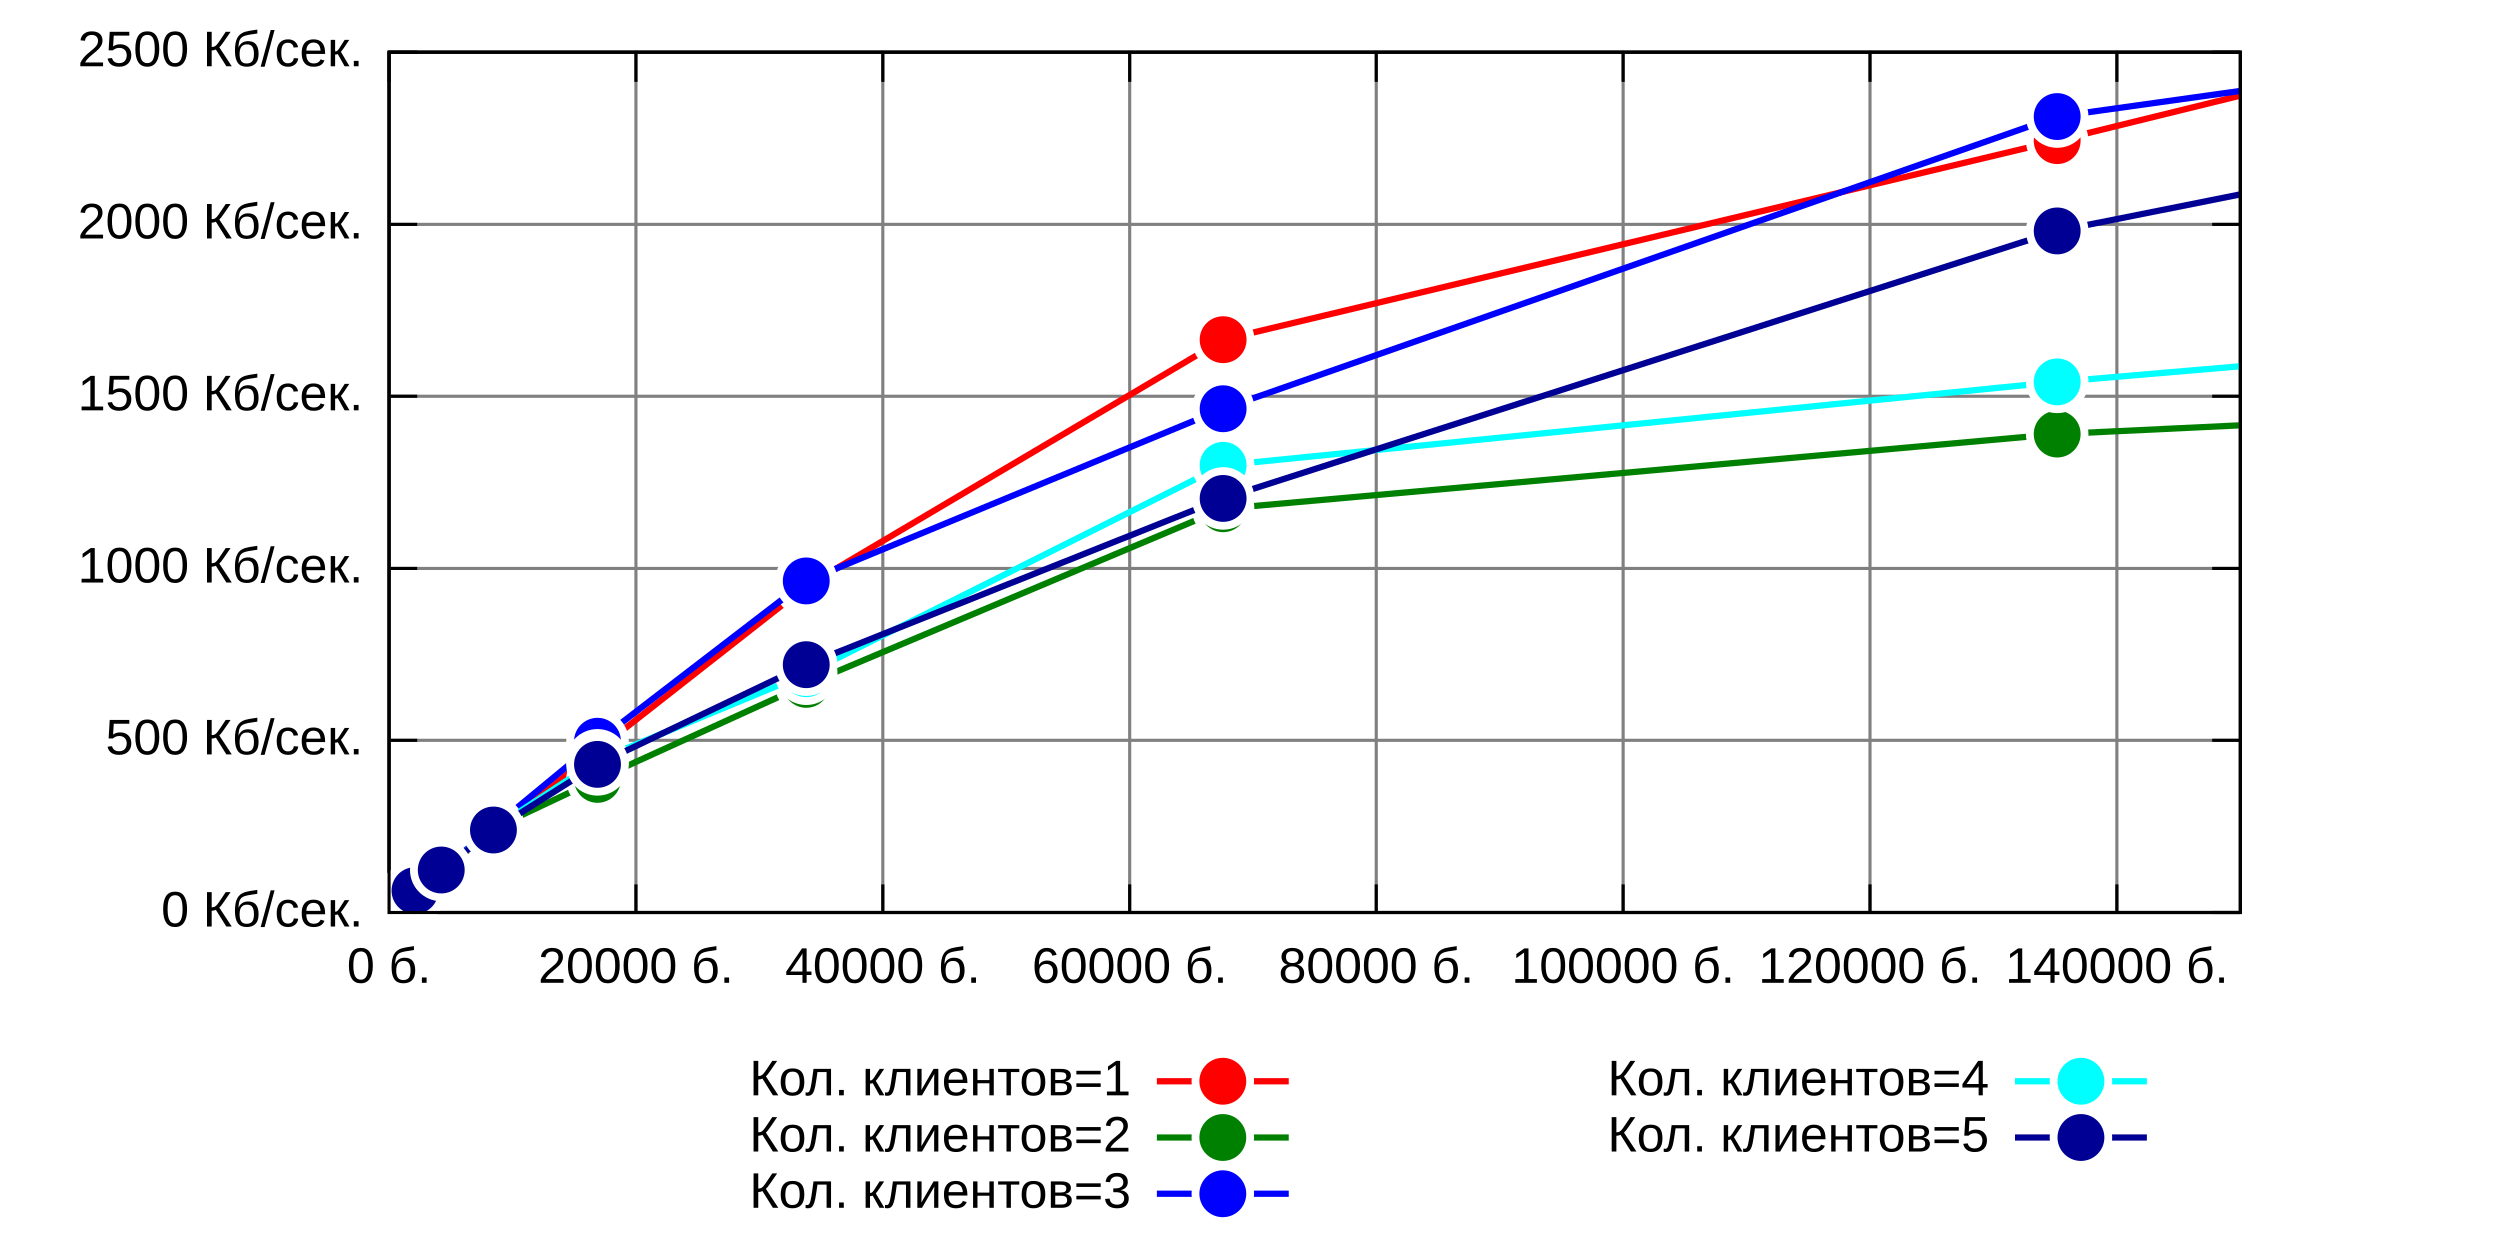
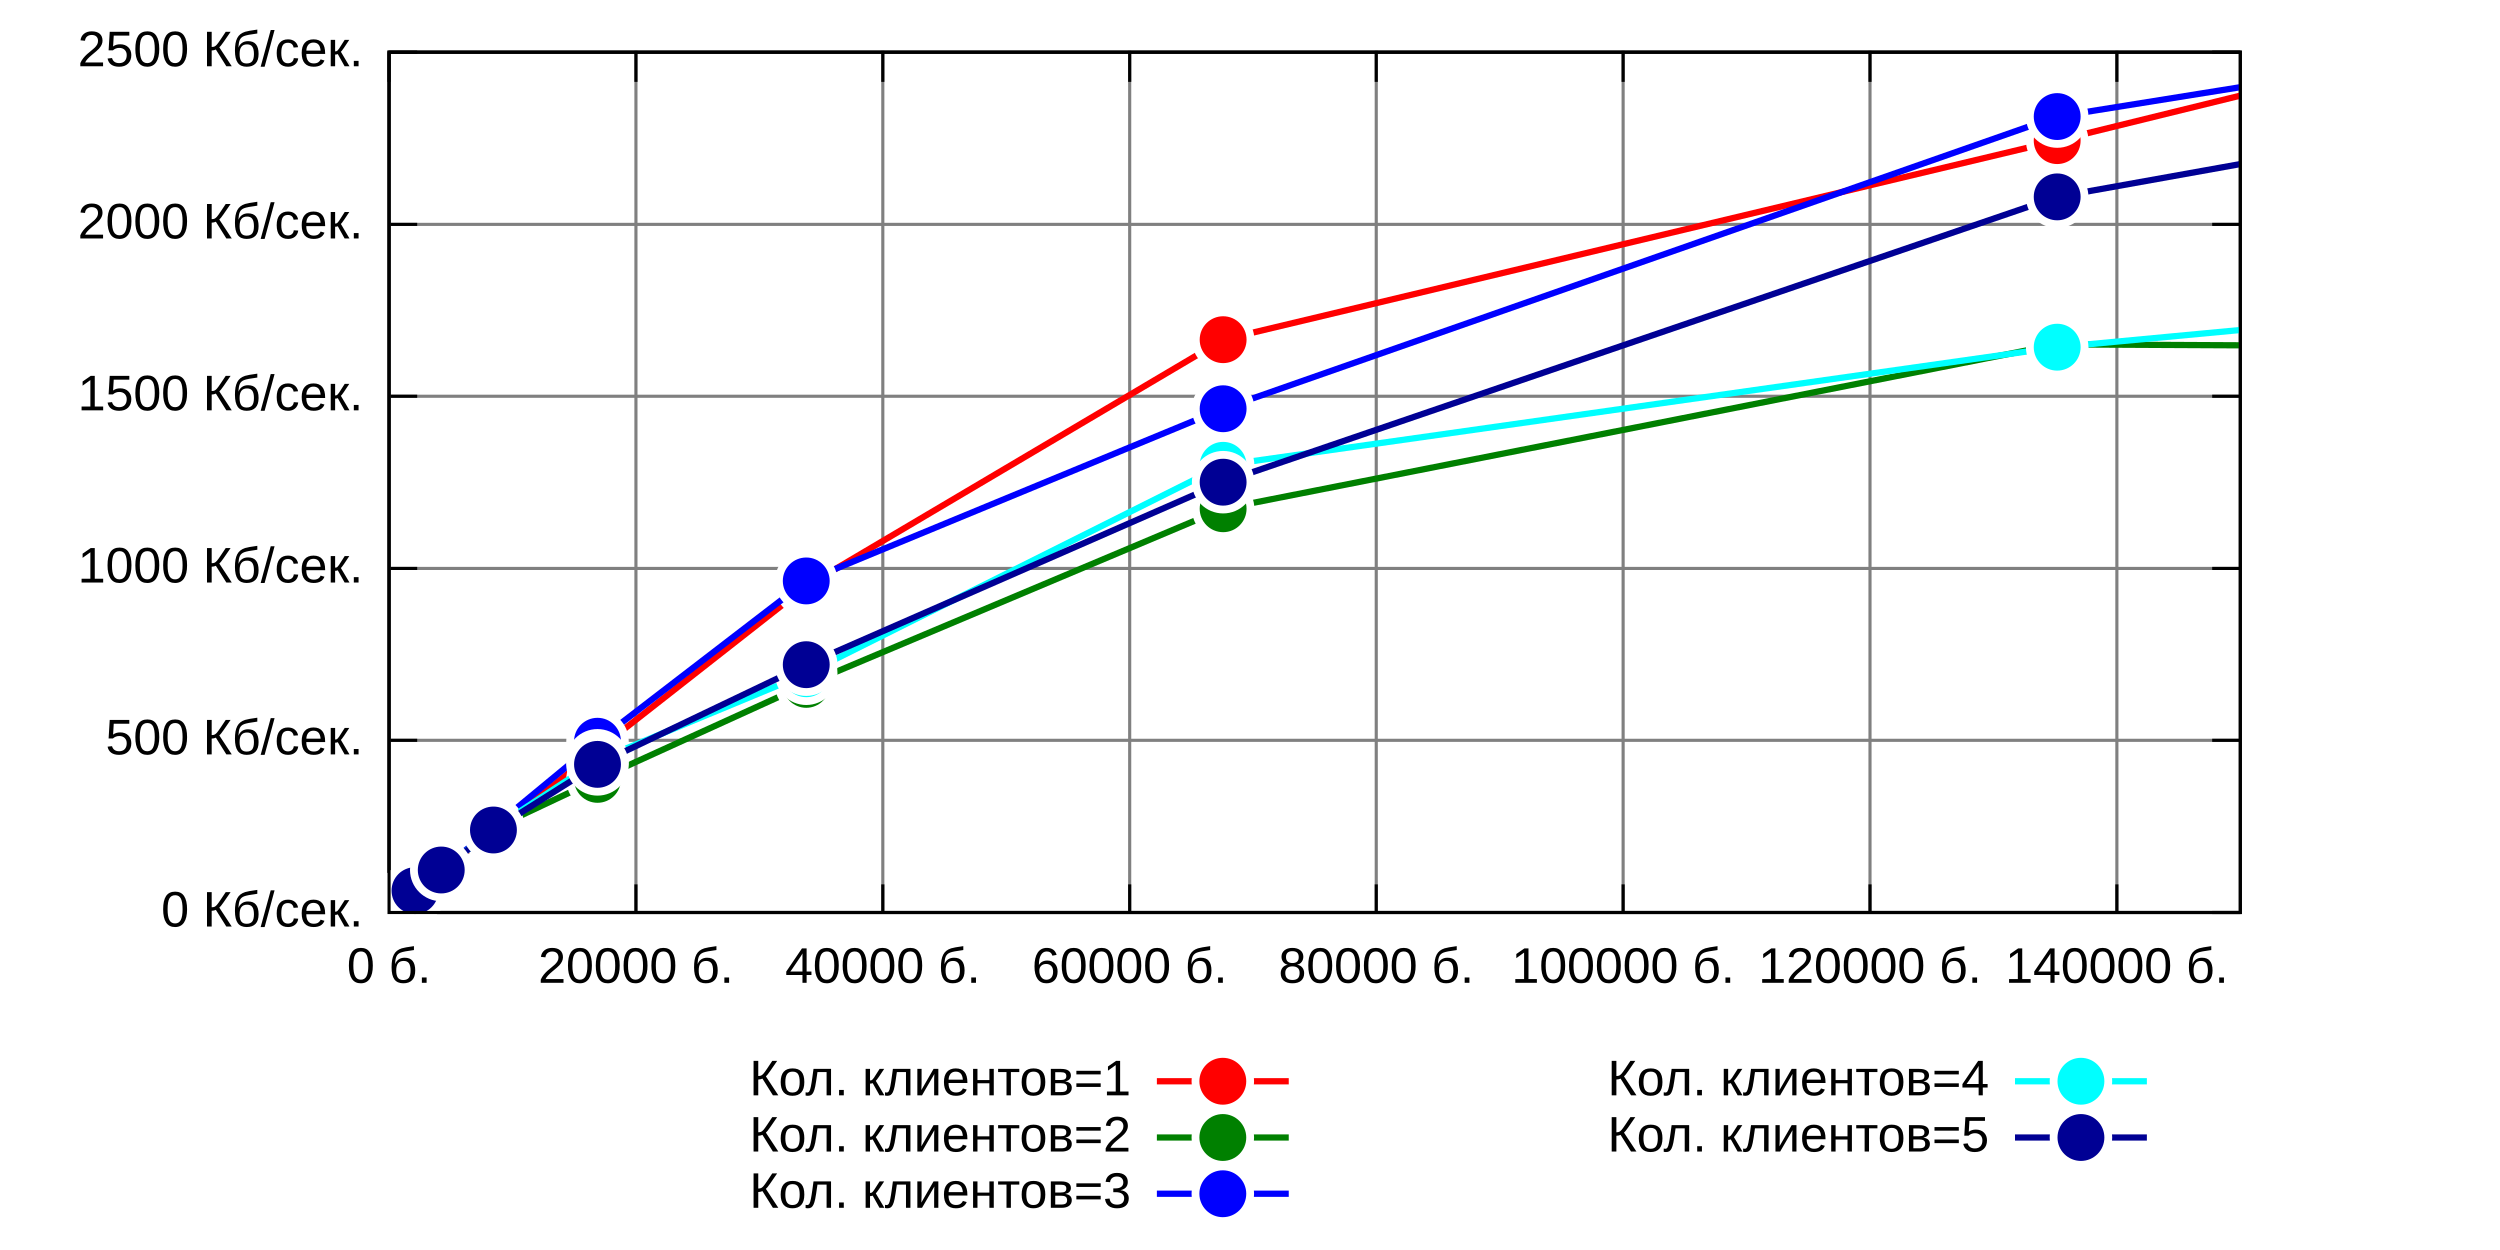
<svg xmlns="http://www.w3.org/2000/svg" xmlns:xlink="http://www.w3.org/1999/xlink" width="800" height="400" viewBox="0 0 800 400">
  <g id="gnuplot_canvas">
    <rect x="0" y="0" width="800" height="400" fill="none" />
    <defs>
      <circle id="gpDot" r="0.5" stroke-width="0.5" />
      <path id="gpPt0" stroke-width="0.222" stroke="currentColor" d="M-1,0 h2 M0,-1 v2" />
      <path id="gpPt1" stroke-width="0.222" stroke="currentColor" d="M-1,-1 L1,1 M1,-1 L-1,1" />
      <path id="gpPt2" stroke-width="0.222" stroke="currentColor" d="M-1,0 L1,0 M0,-1 L0,1 M-1,-1 L1,1 M-1,1 L1,-1" />
      <rect id="gpPt3" stroke-width="0.222" stroke="currentColor" x="-1" y="-1" width="2" height="2" />
      <rect id="gpPt4" stroke-width="0.222" stroke="currentColor" fill="currentColor" x="-1" y="-1" width="2" height="2" />
      <circle id="gpPt5" stroke-width="0.222" stroke="currentColor" cx="0" cy="0" r="1" />
      <use xlink:href="#gpPt5" id="gpPt6" fill="currentColor" stroke="none" />
      <path id="gpPt7" stroke-width="0.222" stroke="currentColor" d="M0,-1.33 L-1.33,0.67 L1.33,0.67 z" />
      <use xlink:href="#gpPt7" id="gpPt8" fill="currentColor" stroke="none" />
      <use xlink:href="#gpPt7" id="gpPt9" stroke="currentColor" transform="rotate(180)" />
      <use xlink:href="#gpPt9" id="gpPt10" fill="currentColor" stroke="none" />
      <use xlink:href="#gpPt3" id="gpPt11" stroke="currentColor" transform="rotate(45)" />
      <use xlink:href="#gpPt11" id="gpPt12" fill="currentColor" stroke="none" />
    </defs>
    <g style="fill:none; color:white; stroke:currentColor; stroke-width:1.00; stroke-linecap:butt; stroke-linejoin:miter">
</g>
    <g style="fill:none; color:black; stroke:currentColor; stroke-width:1.00; stroke-linecap:butt; stroke-linejoin:miter">
</g>
    <g style="fill:none; color:gray; stroke:currentColor; stroke-width:1.00; stroke-linecap:butt; stroke-linejoin:miter">
      <path class="gridline" d="M124.5,292.0 L716.9,292.0  h0.01" />
    </g>
    <g style="fill:none; color:black; stroke:currentColor; stroke-width:1.00; stroke-linecap:butt; stroke-linejoin:miter">
      <path d="M124.5,292.0 L133.5,292.0 M716.9,292.0 L707.9,292.0  h0.01" />
      <g transform="translate(116.2,296.5)" style="stroke:none; fill:black; font-family:Arial; font-size:12.00pt; text-anchor:end">
        <text>0 Кб/сек.</text>
      </g>
    </g>
    <g style="fill:none; color:gray; stroke:currentColor; stroke-width:1.00; stroke-linecap:butt; stroke-linejoin:miter">
      <path class="gridline" d="M124.5,236.9 L716.9,236.9  h0.01" />
    </g>
    <g style="fill:none; color:black; stroke:currentColor; stroke-width:1.00; stroke-linecap:butt; stroke-linejoin:miter">
      <path d="M124.5,236.9 L133.5,236.9 M716.9,236.9 L707.9,236.9  h0.01" />
      <g transform="translate(116.2,241.4)" style="stroke:none; fill:black; font-family:Arial; font-size:12.00pt; text-anchor:end">
        <text>500 Кб/сек.</text>
      </g>
    </g>
    <g style="fill:none; color:gray; stroke:currentColor; stroke-width:1.00; stroke-linecap:butt; stroke-linejoin:miter">
      <path class="gridline" d="M124.5,181.9 L716.9,181.9  h0.01" />
    </g>
    <g style="fill:none; color:black; stroke:currentColor; stroke-width:1.00; stroke-linecap:butt; stroke-linejoin:miter">
      <path d="M124.5,181.9 L133.5,181.9 M716.9,181.9 L707.9,181.9  h0.01" />
      <g transform="translate(116.2,186.4)" style="stroke:none; fill:black; font-family:Arial; font-size:12.00pt; text-anchor:end">
        <text>1000 Кб/сек.</text>
      </g>
    </g>
    <g style="fill:none; color:gray; stroke:currentColor; stroke-width:1.00; stroke-linecap:butt; stroke-linejoin:miter">
      <path class="gridline" d="M124.5,126.8 L716.9,126.8  h0.01" />
    </g>
    <g style="fill:none; color:black; stroke:currentColor; stroke-width:1.00; stroke-linecap:butt; stroke-linejoin:miter">
      <path d="M124.5,126.8 L133.5,126.8 M716.9,126.8 L707.9,126.8  h0.01" />
      <g transform="translate(116.2,131.3)" style="stroke:none; fill:black; font-family:Arial; font-size:12.00pt; text-anchor:end">
        <text>1500 Кб/сек.</text>
      </g>
    </g>
    <g style="fill:none; color:gray; stroke:currentColor; stroke-width:1.00; stroke-linecap:butt; stroke-linejoin:miter">
      <path class="gridline" d="M124.5,71.8 L716.9,71.8  h0.01" />
    </g>
    <g style="fill:none; color:black; stroke:currentColor; stroke-width:1.00; stroke-linecap:butt; stroke-linejoin:miter">
      <path d="M124.5,71.8 L133.5,71.8 M716.9,71.8 L707.9,71.8  h0.01" />
      <g transform="translate(116.2,76.3)" style="stroke:none; fill:black; font-family:Arial; font-size:12.00pt; text-anchor:end">
        <text>2000 Кб/сек.</text>
      </g>
    </g>
    <g style="fill:none; color:gray; stroke:currentColor; stroke-width:1.00; stroke-linecap:butt; stroke-linejoin:miter">
      <path class="gridline" d="M124.5,16.7 L716.9,16.7  h0.01" />
    </g>
    <g style="fill:none; color:black; stroke:currentColor; stroke-width:1.00; stroke-linecap:butt; stroke-linejoin:miter">
      <path d="M124.5,16.7 L133.5,16.7 M716.9,16.7 L707.9,16.7  h0.01" />
      <g transform="translate(116.2,21.2)" style="stroke:none; fill:black; font-family:Arial; font-size:12.00pt; text-anchor:end">
        <text>2500 Кб/сек.</text>
      </g>
    </g>
    <g style="fill:none; color:gray; stroke:currentColor; stroke-width:1.00; stroke-linecap:butt; stroke-linejoin:miter">
      <path class="gridline" d="M124.5,292.0 L124.5,16.7  h0.01" />
    </g>
    <g style="fill:none; color:black; stroke:currentColor; stroke-width:1.00; stroke-linecap:butt; stroke-linejoin:miter">
      <path d="M124.5,292.0 L124.5,283.0 M124.5,16.7 L124.5,25.7  h0.01" />
      <g transform="translate(124.5,314.5)" style="stroke:none; fill:black; font-family:Arial; font-size:12.00pt; text-anchor:middle">
        <text>0 б.</text>
      </g>
    </g>
    <g style="fill:none; color:gray; stroke:currentColor; stroke-width:1.00; stroke-linecap:butt; stroke-linejoin:miter">
      <path class="gridline" d="M203.5,292.0 L203.5,16.7  h0.01" />
    </g>
    <g style="fill:none; color:black; stroke:currentColor; stroke-width:1.00; stroke-linecap:butt; stroke-linejoin:miter">
      <path d="M203.5,292.0 L203.5,283.0 M203.5,16.7 L203.5,25.7  h0.01" />
      <g transform="translate(203.5,314.5)" style="stroke:none; fill:black; font-family:Arial; font-size:12.00pt; text-anchor:middle">
        <text>20000 б.</text>
      </g>
    </g>
    <g style="fill:none; color:gray; stroke:currentColor; stroke-width:1.00; stroke-linecap:butt; stroke-linejoin:miter">
      <path class="gridline" d="M282.5,292.0 L282.5,16.7  h0.01" />
    </g>
    <g style="fill:none; color:black; stroke:currentColor; stroke-width:1.00; stroke-linecap:butt; stroke-linejoin:miter">
      <path d="M282.5,292.0 L282.5,283.0 M282.5,16.7 L282.5,25.7  h0.01" />
      <g transform="translate(282.5,314.5)" style="stroke:none; fill:black; font-family:Arial; font-size:12.00pt; text-anchor:middle">
        <text>40000 б.</text>
      </g>
    </g>
    <g style="fill:none; color:gray; stroke:currentColor; stroke-width:1.00; stroke-linecap:butt; stroke-linejoin:miter">
      <path class="gridline" d="M361.5,292.0 L361.5,16.7  h0.01" />
    </g>
    <g style="fill:none; color:black; stroke:currentColor; stroke-width:1.00; stroke-linecap:butt; stroke-linejoin:miter">
      <path d="M361.5,292.0 L361.5,283.0 M361.5,16.7 L361.5,25.7  h0.01" />
      <g transform="translate(361.5,314.5)" style="stroke:none; fill:black; font-family:Arial; font-size:12.00pt; text-anchor:middle">
        <text>60000 б.</text>
      </g>
    </g>
    <g style="fill:none; color:gray; stroke:currentColor; stroke-width:1.00; stroke-linecap:butt; stroke-linejoin:miter">
      <path class="gridline" d="M440.4,292.0 L440.4,16.7  h0.01" />
    </g>
    <g style="fill:none; color:black; stroke:currentColor; stroke-width:1.00; stroke-linecap:butt; stroke-linejoin:miter">
      <path d="M440.4,292.0 L440.4,283.0 M440.4,16.7 L440.4,25.7  h0.01" />
      <g transform="translate(440.4,314.5)" style="stroke:none; fill:black; font-family:Arial; font-size:12.00pt; text-anchor:middle">
        <text>80000 б.</text>
      </g>
    </g>
    <g style="fill:none; color:gray; stroke:currentColor; stroke-width:1.00; stroke-linecap:butt; stroke-linejoin:miter">
      <path class="gridline" d="M519.4,292.0 L519.4,16.7  h0.01" />
    </g>
    <g style="fill:none; color:black; stroke:currentColor; stroke-width:1.00; stroke-linecap:butt; stroke-linejoin:miter">
      <path d="M519.4,292.0 L519.4,283.0 M519.4,16.7 L519.4,25.7  h0.01" />
      <g transform="translate(519.4,314.5)" style="stroke:none; fill:black; font-family:Arial; font-size:12.00pt; text-anchor:middle">
        <text>100000 б.</text>
      </g>
    </g>
    <g style="fill:none; color:gray; stroke:currentColor; stroke-width:1.00; stroke-linecap:butt; stroke-linejoin:miter">
      <path class="gridline" d="M598.4,292.0 L598.4,16.7  h0.01" />
    </g>
    <g style="fill:none; color:black; stroke:currentColor; stroke-width:1.00; stroke-linecap:butt; stroke-linejoin:miter">
      <path d="M598.4,292.0 L598.4,283.0 M598.4,16.7 L598.4,25.7  h0.01" />
      <g transform="translate(598.4,314.5)" style="stroke:none; fill:black; font-family:Arial; font-size:12.00pt; text-anchor:middle">
        <text>120000 б.</text>
      </g>
    </g>
    <g style="fill:none; color:gray; stroke:currentColor; stroke-width:1.00; stroke-linecap:butt; stroke-linejoin:miter">
      <path class="gridline" d="M677.4,292.0 L677.4,16.7  h0.01" />
    </g>
    <g style="fill:none; color:black; stroke:currentColor; stroke-width:1.00; stroke-linecap:butt; stroke-linejoin:miter">
      <path d="M677.4,292.0 L677.4,283.0 M677.4,16.7 L677.4,25.7  h0.01" />
      <g transform="translate(677.4,314.5)" style="stroke:none; fill:black; font-family:Arial; font-size:12.00pt; text-anchor:middle">
        <text>140000 б.</text>
      </g>
      <path d="M124.5,16.7 L124.5,292.0 L716.9,292.0 L716.9,16.7 L124.5,16.7 Z  h0.01" />
    </g>
    <g id="gnuplot_plot_1">
      <g style="fill:none; color:white; stroke:currentColor; stroke-width:2.00; stroke-linecap:butt; stroke-linejoin:miter">
</g>
      <g style="fill:none; color:red; stroke:currentColor; stroke-width:2.00; stroke-linecap:butt; stroke-linejoin:miter">
        <g transform="translate(361.9,350.5)" style="stroke:none; fill:black; font-family:Arial; font-size:12.00pt; text-anchor:end">
          <text>Кол. клиентов=1</text>
        </g>
        <path stroke="red" d="M370.2,346.0 L412.4,346.0 M124.5,292.0 L124.6,291.9 L124.8,291.8 L125.0,291.6 L125.5,291.2 L126.5,290.3    L126.9,290.0 L127.3,289.9 L127.7,289.6 L128.1,289.3 L128.5,289.0 L128.9,288.7 L129.3,288.4 L129.7,288.0    L130.1,287.6 L130.5,287.3 L130.9,286.9 L131.3,286.5 L131.7,286.1 L132.1,285.7 L132.4,285.4 L132.8,285.0    L141.2,278.0 L157.9,266.6 L191.2,240.0 L258.0,187.6 L391.4,108.7 L658.3,45.0 L716.9,30.6  h0.01" />
        <use xlink:href="#gpPt6" transform="translate(124.5,292.0) scale(9.00)" color="white" />
        <use xlink:href="#gpPt6" transform="translate(124.5,292.0) scale(6.75)" color="red" />
        <use xlink:href="#gpPt6" transform="translate(124.5,292.0) scale(9.00)" color="white" />
        <use xlink:href="#gpPt6" transform="translate(124.5,292.0) scale(6.75)" color="red" />
        <use xlink:href="#gpPt6" transform="translate(124.5,292.0) scale(9.00)" color="white" />
        <use xlink:href="#gpPt6" transform="translate(124.5,292.0) scale(6.75)" color="red" />
        <use xlink:href="#gpPt6" transform="translate(124.5,292.0) scale(9.00)" color="white" />
        <use xlink:href="#gpPt6" transform="translate(124.5,292.0) scale(6.75)" color="red" />
        <use xlink:href="#gpPt6" transform="translate(124.6,291.9) scale(9.00)" color="white" />
        <use xlink:href="#gpPt6" transform="translate(124.6,291.9) scale(6.75)" color="red" />
        <use xlink:href="#gpPt6" transform="translate(124.6,291.9) scale(9.00)" color="white" />
        <use xlink:href="#gpPt6" transform="translate(124.6,291.9) scale(6.75)" color="red" />
        <use xlink:href="#gpPt6" transform="translate(124.8,291.8) scale(9.00)" color="white" />
        <use xlink:href="#gpPt6" transform="translate(124.8,291.8) scale(6.75)" color="red" />
        <use xlink:href="#gpPt6" transform="translate(125.0,291.6) scale(9.00)" color="white" />
        <use xlink:href="#gpPt6" transform="translate(125.0,291.6) scale(6.75)" color="red" />
        <use xlink:href="#gpPt6" transform="translate(125.5,291.2) scale(9.00)" color="white" />
        <use xlink:href="#gpPt6" transform="translate(125.5,291.2) scale(6.75)" color="red" />
        <use xlink:href="#gpPt6" transform="translate(126.5,290.3) scale(9.00)" color="white" />
        <use xlink:href="#gpPt6" transform="translate(126.5,290.3) scale(6.75)" color="red" />
        <use xlink:href="#gpPt6" transform="translate(126.9,290.0) scale(9.00)" color="white" />
        <use xlink:href="#gpPt6" transform="translate(126.9,290.0) scale(6.75)" color="red" />
        <use xlink:href="#gpPt6" transform="translate(127.3,289.9) scale(9.00)" color="white" />
        <use xlink:href="#gpPt6" transform="translate(127.3,289.9) scale(6.75)" color="red" />
        <use xlink:href="#gpPt6" transform="translate(127.7,289.6) scale(9.00)" color="white" />
        <use xlink:href="#gpPt6" transform="translate(127.7,289.6) scale(6.75)" color="red" />
        <use xlink:href="#gpPt6" transform="translate(128.1,289.3) scale(9.00)" color="white" />
        <use xlink:href="#gpPt6" transform="translate(128.1,289.3) scale(6.75)" color="red" />
        <use xlink:href="#gpPt6" transform="translate(128.5,289.0) scale(9.00)" color="white" />
        <use xlink:href="#gpPt6" transform="translate(128.5,289.0) scale(6.75)" color="red" />
        <use xlink:href="#gpPt6" transform="translate(128.9,288.7) scale(9.00)" color="white" />
        <use xlink:href="#gpPt6" transform="translate(128.9,288.7) scale(6.75)" color="red" />
        <use xlink:href="#gpPt6" transform="translate(129.3,288.4) scale(9.00)" color="white" />
        <use xlink:href="#gpPt6" transform="translate(129.3,288.4) scale(6.75)" color="red" />
        <use xlink:href="#gpPt6" transform="translate(129.7,288.0) scale(9.00)" color="white" />
        <use xlink:href="#gpPt6" transform="translate(129.7,288.0) scale(6.75)" color="red" />
        <use xlink:href="#gpPt6" transform="translate(130.1,287.6) scale(9.00)" color="white" />
        <use xlink:href="#gpPt6" transform="translate(130.1,287.6) scale(6.75)" color="red" />
        <use xlink:href="#gpPt6" transform="translate(130.5,287.3) scale(9.00)" color="white" />
        <use xlink:href="#gpPt6" transform="translate(130.5,287.3) scale(6.75)" color="red" />
        <use xlink:href="#gpPt6" transform="translate(130.9,286.9) scale(9.00)" color="white" />
        <use xlink:href="#gpPt6" transform="translate(130.9,286.9) scale(6.75)" color="red" />
        <use xlink:href="#gpPt6" transform="translate(131.3,286.5) scale(9.00)" color="white" />
        <use xlink:href="#gpPt6" transform="translate(131.3,286.5) scale(6.75)" color="red" />
        <use xlink:href="#gpPt6" transform="translate(131.7,286.1) scale(9.00)" color="white" />
        <use xlink:href="#gpPt6" transform="translate(131.7,286.1) scale(6.75)" color="red" />
        <use xlink:href="#gpPt6" transform="translate(132.1,285.7) scale(9.00)" color="white" />
        <use xlink:href="#gpPt6" transform="translate(132.1,285.7) scale(6.75)" color="red" />
        <use xlink:href="#gpPt6" transform="translate(132.4,285.4) scale(9.00)" color="white" />
        <use xlink:href="#gpPt6" transform="translate(132.4,285.4) scale(6.75)" color="red" />
        <use xlink:href="#gpPt6" transform="translate(132.8,285.0) scale(9.00)" color="white" />
        <use xlink:href="#gpPt6" transform="translate(132.8,285.0) scale(6.75)" color="red" />
        <use xlink:href="#gpPt6" transform="translate(141.2,278.0) scale(9.00)" color="white" />
        <use xlink:href="#gpPt6" transform="translate(141.2,278.0) scale(6.75)" color="red" />
        <use xlink:href="#gpPt6" transform="translate(157.9,266.6) scale(9.00)" color="white" />
        <use xlink:href="#gpPt6" transform="translate(157.9,266.6) scale(6.75)" color="red" />
        <use xlink:href="#gpPt6" transform="translate(191.2,240.0) scale(9.00)" color="white" />
        <use xlink:href="#gpPt6" transform="translate(191.2,240.0) scale(6.75)" color="red" />
        <use xlink:href="#gpPt6" transform="translate(258.0,187.6) scale(9.00)" color="white" />
        <use xlink:href="#gpPt6" transform="translate(258.0,187.6) scale(6.75)" color="red" />
        <use xlink:href="#gpPt6" transform="translate(391.4,108.7) scale(9.00)" color="white" />
        <use xlink:href="#gpPt6" transform="translate(391.4,108.7) scale(6.75)" color="red" />
        <use xlink:href="#gpPt6" transform="translate(658.3,45.0) scale(9.00)" color="white" />
        <use xlink:href="#gpPt6" transform="translate(658.3,45.0) scale(6.75)" color="red" />
        <use xlink:href="#gpPt6" transform="translate(391.3,346.0) scale(9.00)" color="white" />
        <use xlink:href="#gpPt6" transform="translate(391.3,346.0) scale(6.75)" color="red" />
      </g>
    </g>
    <g id="gnuplot_plot_2">
      <g style="fill:none; color:red; stroke:currentColor; stroke-width:2.00; stroke-linecap:butt; stroke-linejoin:miter">
        <g transform="translate(361.9,368.5)" style="stroke:none; fill:black; font-family:Arial; font-size:12.00pt; text-anchor:end">
          <text>Кол. клиентов=2</text>
        </g>
-         <path stroke="green" d="M370.2,364.0 L412.4,364.0 M124.5,292.0 L124.6,292.0 L124.6,291.9 L124.8,291.8 L125.0,291.6 L125.5,291.2    L126.5,290.4 L126.9,290.1 L127.3,289.7 L127.7,289.4 L128.1,289.1 L128.5,288.7 L128.9,288.3 L129.3,288.0    L129.7,287.7 L130.1,287.4 L130.5,287.4 L130.9,287.1 L131.3,286.8 L131.7,286.4 L132.1,286.1 L132.4,285.8    L132.8,285.5 L141.2,278.8 L157.9,265.1 L191.2,249.4 L258.0,219.0 L391.4,162.8 L658.3,138.9 L716.9,136.1     h0.01" />
+         <path stroke="green" d="M370.2,364.0 L412.4,364.0 M124.5,292.0 L124.6,292.0 L124.6,291.9 L124.8,291.8 L125.0,291.6 L125.5,291.2    L126.5,290.4 L126.9,290.1 L127.3,289.7 L127.7,289.4 L128.1,289.1 L128.5,288.7 L128.9,288.3 L129.3,288.0    L129.7,287.7 L130.1,287.4 L130.5,287.4 L130.9,287.1 L131.3,286.8 L131.7,286.4 L132.1,286.1 L132.4,285.8    L132.8,285.5 L141.2,278.8 L157.9,265.1 L191.2,249.4 L258.0,219.0 L391.4,162.8 L658.3,110.2 L716.9,110.5     h0.01" />
        <use xlink:href="#gpPt6" transform="translate(124.5,292.0) scale(9.00)" color="white" />
        <use xlink:href="#gpPt6" transform="translate(124.5,292.0) scale(6.75)" color="green" />
        <use xlink:href="#gpPt6" transform="translate(124.5,292.0) scale(9.00)" color="white" />
        <use xlink:href="#gpPt6" transform="translate(124.5,292.0) scale(6.75)" color="green" />
        <use xlink:href="#gpPt6" transform="translate(124.5,292.0) scale(9.00)" color="white" />
        <use xlink:href="#gpPt6" transform="translate(124.5,292.0) scale(6.75)" color="green" />
        <use xlink:href="#gpPt6" transform="translate(124.5,292.0) scale(9.00)" color="white" />
        <use xlink:href="#gpPt6" transform="translate(124.5,292.0) scale(6.75)" color="green" />
        <use xlink:href="#gpPt6" transform="translate(124.6,292.0) scale(9.00)" color="white" />
        <use xlink:href="#gpPt6" transform="translate(124.6,292.0) scale(6.75)" color="green" />
        <use xlink:href="#gpPt6" transform="translate(124.6,291.9) scale(9.00)" color="white" />
        <use xlink:href="#gpPt6" transform="translate(124.6,291.9) scale(6.75)" color="green" />
        <use xlink:href="#gpPt6" transform="translate(124.8,291.8) scale(9.00)" color="white" />
        <use xlink:href="#gpPt6" transform="translate(124.8,291.8) scale(6.75)" color="green" />
        <use xlink:href="#gpPt6" transform="translate(125.0,291.6) scale(9.00)" color="white" />
        <use xlink:href="#gpPt6" transform="translate(125.0,291.6) scale(6.75)" color="green" />
        <use xlink:href="#gpPt6" transform="translate(125.5,291.2) scale(9.00)" color="white" />
        <use xlink:href="#gpPt6" transform="translate(125.5,291.2) scale(6.75)" color="green" />
        <use xlink:href="#gpPt6" transform="translate(126.5,290.4) scale(9.00)" color="white" />
        <use xlink:href="#gpPt6" transform="translate(126.5,290.4) scale(6.75)" color="green" />
        <use xlink:href="#gpPt6" transform="translate(126.9,290.1) scale(9.00)" color="white" />
        <use xlink:href="#gpPt6" transform="translate(126.9,290.1) scale(6.75)" color="green" />
        <use xlink:href="#gpPt6" transform="translate(127.3,289.7) scale(9.00)" color="white" />
        <use xlink:href="#gpPt6" transform="translate(127.3,289.7) scale(6.75)" color="green" />
        <use xlink:href="#gpPt6" transform="translate(127.7,289.4) scale(9.00)" color="white" />
        <use xlink:href="#gpPt6" transform="translate(127.7,289.4) scale(6.75)" color="green" />
        <use xlink:href="#gpPt6" transform="translate(128.1,289.1) scale(9.00)" color="white" />
        <use xlink:href="#gpPt6" transform="translate(128.1,289.1) scale(6.75)" color="green" />
        <use xlink:href="#gpPt6" transform="translate(128.5,288.7) scale(9.00)" color="white" />
        <use xlink:href="#gpPt6" transform="translate(128.5,288.7) scale(6.75)" color="green" />
        <use xlink:href="#gpPt6" transform="translate(128.9,288.3) scale(9.00)" color="white" />
        <use xlink:href="#gpPt6" transform="translate(128.9,288.3) scale(6.75)" color="green" />
        <use xlink:href="#gpPt6" transform="translate(129.3,288.0) scale(9.00)" color="white" />
        <use xlink:href="#gpPt6" transform="translate(129.3,288.0) scale(6.75)" color="green" />
        <use xlink:href="#gpPt6" transform="translate(129.7,287.7) scale(9.00)" color="white" />
        <use xlink:href="#gpPt6" transform="translate(129.7,287.7) scale(6.75)" color="green" />
        <use xlink:href="#gpPt6" transform="translate(130.1,287.4) scale(9.00)" color="white" />
        <use xlink:href="#gpPt6" transform="translate(130.1,287.4) scale(6.75)" color="green" />
        <use xlink:href="#gpPt6" transform="translate(130.5,287.4) scale(9.00)" color="white" />
        <use xlink:href="#gpPt6" transform="translate(130.5,287.4) scale(6.75)" color="green" />
        <use xlink:href="#gpPt6" transform="translate(130.9,287.1) scale(9.00)" color="white" />
        <use xlink:href="#gpPt6" transform="translate(130.9,287.1) scale(6.75)" color="green" />
        <use xlink:href="#gpPt6" transform="translate(131.3,286.8) scale(9.00)" color="white" />
        <use xlink:href="#gpPt6" transform="translate(131.3,286.8) scale(6.75)" color="green" />
        <use xlink:href="#gpPt6" transform="translate(131.7,286.4) scale(9.00)" color="white" />
        <use xlink:href="#gpPt6" transform="translate(131.7,286.4) scale(6.75)" color="green" />
        <use xlink:href="#gpPt6" transform="translate(132.1,286.1) scale(9.00)" color="white" />
        <use xlink:href="#gpPt6" transform="translate(132.1,286.1) scale(6.75)" color="green" />
        <use xlink:href="#gpPt6" transform="translate(132.4,285.8) scale(9.00)" color="white" />
        <use xlink:href="#gpPt6" transform="translate(132.4,285.8) scale(6.75)" color="green" />
        <use xlink:href="#gpPt6" transform="translate(132.8,285.5) scale(9.00)" color="white" />
        <use xlink:href="#gpPt6" transform="translate(132.8,285.5) scale(6.75)" color="green" />
        <use xlink:href="#gpPt6" transform="translate(141.2,278.8) scale(9.00)" color="white" />
        <use xlink:href="#gpPt6" transform="translate(141.2,278.8) scale(6.75)" color="green" />
        <use xlink:href="#gpPt6" transform="translate(157.9,265.1) scale(9.00)" color="white" />
        <use xlink:href="#gpPt6" transform="translate(157.9,265.1) scale(6.75)" color="green" />
        <use xlink:href="#gpPt6" transform="translate(191.2,249.4) scale(9.00)" color="white" />
        <use xlink:href="#gpPt6" transform="translate(191.2,249.4) scale(6.75)" color="green" />
        <use xlink:href="#gpPt6" transform="translate(258.0,219.0) scale(9.00)" color="white" />
        <use xlink:href="#gpPt6" transform="translate(258.0,219.0) scale(6.75)" color="green" />
        <use xlink:href="#gpPt6" transform="translate(391.4,162.8) scale(9.00)" color="white" />
        <use xlink:href="#gpPt6" transform="translate(391.4,162.8) scale(6.75)" color="green" />
-         <use xlink:href="#gpPt6" transform="translate(658.3,138.9) scale(9.00)" color="white" />
-         <use xlink:href="#gpPt6" transform="translate(658.3,138.9) scale(6.75)" color="green" />
+         <use xlink:href="#gpPt6" transform="translate(658.3,110.2) scale(9.00)" color="white" />
+         <use xlink:href="#gpPt6" transform="translate(658.3,110.2) scale(6.75)" color="green" />
        <use xlink:href="#gpPt6" transform="translate(391.3,364.0) scale(9.00)" color="white" />
        <use xlink:href="#gpPt6" transform="translate(391.3,364.0) scale(6.75)" color="green" />
      </g>
    </g>
    <g id="gnuplot_plot_3">
      <g style="fill:none; color:red; stroke:currentColor; stroke-width:2.00; stroke-linecap:butt; stroke-linejoin:miter">
        <g transform="translate(361.9,386.5)" style="stroke:none; fill:black; font-family:Arial; font-size:12.00pt; text-anchor:end">
          <text>Кол. клиентов=3</text>
        </g>
-         <path stroke="blue" d="M370.2,382.0 L412.4,382.0 M124.5,292.0 L124.6,291.9 L124.8,291.8 L125.0,291.6 L125.5,291.2 L126.5,290.4    L126.9,290.0 L127.3,289.7 L127.7,289.4 L128.1,289.0 L128.5,288.6 L128.9,288.3 L129.3,288.0 L129.7,287.7    L130.1,287.6 L130.5,287.3 L130.9,287.0 L131.3,286.7 L131.7,286.3 L132.1,286.0 L132.4,285.7 L132.8,285.4    L141.2,278.5 L157.9,264.7 L191.2,237.2 L258.0,185.9 L391.4,130.8 L658.3,37.3 L716.9,29.1  h0.01" />
+         <path stroke="blue" d="M370.2,382.0 L412.4,382.0 M124.5,292.0 L124.6,291.9 L124.8,291.8 L125.0,291.6 L125.5,291.2 L126.5,290.4    L126.9,290.0 L127.3,289.7 L127.7,289.4 L128.1,289.0 L128.5,288.6 L128.9,288.3 L129.3,288.0 L129.7,287.7    L130.1,287.6 L130.5,287.3 L130.9,287.0 L131.3,286.7 L131.7,286.3 L132.1,286.0 L132.4,285.7 L132.8,285.4    L141.2,278.5 L157.9,264.7 L191.2,237.2 L258.0,185.9 L391.4,130.8 L658.3,37.3 L716.9,27.9  h0.01" />
        <use xlink:href="#gpPt6" transform="translate(124.5,292.0) scale(9.00)" color="white" />
        <use xlink:href="#gpPt6" transform="translate(124.5,292.0) scale(6.75)" color="blue" />
        <use xlink:href="#gpPt6" transform="translate(124.5,292.0) scale(9.00)" color="white" />
        <use xlink:href="#gpPt6" transform="translate(124.5,292.0) scale(6.75)" color="blue" />
        <use xlink:href="#gpPt6" transform="translate(124.5,292.0) scale(9.00)" color="white" />
        <use xlink:href="#gpPt6" transform="translate(124.5,292.0) scale(6.75)" color="blue" />
        <use xlink:href="#gpPt6" transform="translate(124.5,292.0) scale(9.00)" color="white" />
        <use xlink:href="#gpPt6" transform="translate(124.5,292.0) scale(6.75)" color="blue" />
        <use xlink:href="#gpPt6" transform="translate(124.6,291.9) scale(9.00)" color="white" />
        <use xlink:href="#gpPt6" transform="translate(124.6,291.9) scale(6.75)" color="blue" />
        <use xlink:href="#gpPt6" transform="translate(124.6,291.9) scale(9.00)" color="white" />
        <use xlink:href="#gpPt6" transform="translate(124.6,291.9) scale(6.75)" color="blue" />
        <use xlink:href="#gpPt6" transform="translate(124.8,291.8) scale(9.00)" color="white" />
        <use xlink:href="#gpPt6" transform="translate(124.8,291.8) scale(6.75)" color="blue" />
        <use xlink:href="#gpPt6" transform="translate(125.0,291.6) scale(9.00)" color="white" />
        <use xlink:href="#gpPt6" transform="translate(125.0,291.6) scale(6.75)" color="blue" />
        <use xlink:href="#gpPt6" transform="translate(125.5,291.2) scale(9.00)" color="white" />
        <use xlink:href="#gpPt6" transform="translate(125.5,291.2) scale(6.75)" color="blue" />
        <use xlink:href="#gpPt6" transform="translate(126.5,290.4) scale(9.00)" color="white" />
        <use xlink:href="#gpPt6" transform="translate(126.5,290.4) scale(6.75)" color="blue" />
        <use xlink:href="#gpPt6" transform="translate(126.9,290.0) scale(9.00)" color="white" />
        <use xlink:href="#gpPt6" transform="translate(126.9,290.0) scale(6.75)" color="blue" />
        <use xlink:href="#gpPt6" transform="translate(127.3,289.7) scale(9.00)" color="white" />
        <use xlink:href="#gpPt6" transform="translate(127.3,289.7) scale(6.75)" color="blue" />
        <use xlink:href="#gpPt6" transform="translate(127.7,289.4) scale(9.00)" color="white" />
        <use xlink:href="#gpPt6" transform="translate(127.7,289.4) scale(6.75)" color="blue" />
        <use xlink:href="#gpPt6" transform="translate(128.1,289.0) scale(9.00)" color="white" />
        <use xlink:href="#gpPt6" transform="translate(128.1,289.0) scale(6.75)" color="blue" />
        <use xlink:href="#gpPt6" transform="translate(128.5,288.6) scale(9.00)" color="white" />
        <use xlink:href="#gpPt6" transform="translate(128.5,288.6) scale(6.75)" color="blue" />
        <use xlink:href="#gpPt6" transform="translate(128.9,288.3) scale(9.00)" color="white" />
        <use xlink:href="#gpPt6" transform="translate(128.9,288.3) scale(6.75)" color="blue" />
        <use xlink:href="#gpPt6" transform="translate(129.3,288.0) scale(9.00)" color="white" />
        <use xlink:href="#gpPt6" transform="translate(129.3,288.0) scale(6.75)" color="blue" />
        <use xlink:href="#gpPt6" transform="translate(129.7,287.7) scale(9.00)" color="white" />
        <use xlink:href="#gpPt6" transform="translate(129.7,287.7) scale(6.75)" color="blue" />
        <use xlink:href="#gpPt6" transform="translate(130.1,287.6) scale(9.00)" color="white" />
        <use xlink:href="#gpPt6" transform="translate(130.1,287.6) scale(6.75)" color="blue" />
        <use xlink:href="#gpPt6" transform="translate(130.5,287.3) scale(9.00)" color="white" />
        <use xlink:href="#gpPt6" transform="translate(130.5,287.3) scale(6.75)" color="blue" />
        <use xlink:href="#gpPt6" transform="translate(130.9,287.0) scale(9.00)" color="white" />
        <use xlink:href="#gpPt6" transform="translate(130.9,287.0) scale(6.75)" color="blue" />
        <use xlink:href="#gpPt6" transform="translate(131.3,286.7) scale(9.00)" color="white" />
        <use xlink:href="#gpPt6" transform="translate(131.3,286.7) scale(6.75)" color="blue" />
        <use xlink:href="#gpPt6" transform="translate(131.7,286.3) scale(9.00)" color="white" />
        <use xlink:href="#gpPt6" transform="translate(131.7,286.3) scale(6.75)" color="blue" />
        <use xlink:href="#gpPt6" transform="translate(132.1,286.0) scale(9.00)" color="white" />
        <use xlink:href="#gpPt6" transform="translate(132.1,286.0) scale(6.75)" color="blue" />
        <use xlink:href="#gpPt6" transform="translate(132.4,285.7) scale(9.00)" color="white" />
        <use xlink:href="#gpPt6" transform="translate(132.4,285.7) scale(6.75)" color="blue" />
        <use xlink:href="#gpPt6" transform="translate(132.8,285.4) scale(9.00)" color="white" />
        <use xlink:href="#gpPt6" transform="translate(132.8,285.4) scale(6.75)" color="blue" />
        <use xlink:href="#gpPt6" transform="translate(141.2,278.5) scale(9.00)" color="white" />
        <use xlink:href="#gpPt6" transform="translate(141.2,278.5) scale(6.75)" color="blue" />
        <use xlink:href="#gpPt6" transform="translate(157.9,264.7) scale(9.00)" color="white" />
        <use xlink:href="#gpPt6" transform="translate(157.9,264.7) scale(6.75)" color="blue" />
        <use xlink:href="#gpPt6" transform="translate(191.2,237.2) scale(9.00)" color="white" />
        <use xlink:href="#gpPt6" transform="translate(191.2,237.2) scale(6.75)" color="blue" />
        <use xlink:href="#gpPt6" transform="translate(258.0,185.9) scale(9.00)" color="white" />
        <use xlink:href="#gpPt6" transform="translate(258.0,185.9) scale(6.75)" color="blue" />
        <use xlink:href="#gpPt6" transform="translate(391.4,130.8) scale(9.00)" color="white" />
        <use xlink:href="#gpPt6" transform="translate(391.4,130.8) scale(6.75)" color="blue" />
        <use xlink:href="#gpPt6" transform="translate(658.3,37.3) scale(9.00)" color="white" />
        <use xlink:href="#gpPt6" transform="translate(658.3,37.3) scale(6.75)" color="blue" />
        <use xlink:href="#gpPt6" transform="translate(391.3,382.0) scale(9.00)" color="white" />
        <use xlink:href="#gpPt6" transform="translate(391.3,382.0) scale(6.75)" color="blue" />
      </g>
    </g>
    <g id="gnuplot_plot_4">
      <g style="fill:none; color:red; stroke:currentColor; stroke-width:2.00; stroke-linecap:butt; stroke-linejoin:miter">
        <g transform="translate(636.5,350.5)" style="stroke:none; fill:black; font-family:Arial; font-size:12.00pt; text-anchor:end">
          <text>Кол. клиентов=4</text>
        </g>
-         <path stroke="cyan" d="M644.8,346.0 L687.0,346.0 M124.5,292.0 L124.6,291.9 L124.8,291.8 L125.0,291.6 L125.5,291.2 L126.5,290.4    L126.9,290.1 L127.3,289.7 L127.7,289.4 L128.1,289.0 L128.5,288.7 L128.9,288.4 L129.3,288.0 L129.7,287.7    L130.1,287.3 L130.5,287.0 L130.9,286.7 L131.3,286.7 L131.7,286.4 L132.1,286.0 L132.4,285.7 L132.8,285.3    L141.2,278.7 L157.9,265.2 L191.2,243.3 L258.0,215.6 L391.4,148.9 L658.3,122.2 L716.9,117.2  h0.01" />
+         <path stroke="cyan" d="M644.8,346.0 L687.0,346.0 M124.5,292.0 L124.6,291.9 L124.8,291.8 L125.0,291.6 L125.5,291.2 L126.5,290.4    L126.9,290.1 L127.3,289.7 L127.7,289.4 L128.1,289.0 L128.5,288.7 L128.9,288.4 L129.3,288.0 L129.7,287.7    L130.1,287.3 L130.5,287.0 L130.9,286.7 L131.3,286.7 L131.7,286.4 L132.1,286.0 L132.4,285.7 L132.8,285.3    L141.2,278.7 L157.9,265.2 L191.2,243.3 L258.0,215.6 L391.4,148.9 L658.3,111.1 L716.9,105.6  h0.01" />
        <use xlink:href="#gpPt6" transform="translate(124.5,292.0) scale(9.00)" color="white" />
        <use xlink:href="#gpPt6" transform="translate(124.5,292.0) scale(6.75)" color="cyan" />
        <use xlink:href="#gpPt6" transform="translate(124.5,292.0) scale(9.00)" color="white" />
        <use xlink:href="#gpPt6" transform="translate(124.5,292.0) scale(6.75)" color="cyan" />
        <use xlink:href="#gpPt6" transform="translate(124.5,292.0) scale(9.00)" color="white" />
        <use xlink:href="#gpPt6" transform="translate(124.5,292.0) scale(6.75)" color="cyan" />
        <use xlink:href="#gpPt6" transform="translate(124.5,292.0) scale(9.00)" color="white" />
        <use xlink:href="#gpPt6" transform="translate(124.5,292.0) scale(6.75)" color="cyan" />
        <use xlink:href="#gpPt6" transform="translate(124.6,291.9) scale(9.00)" color="white" />
        <use xlink:href="#gpPt6" transform="translate(124.6,291.9) scale(6.75)" color="cyan" />
        <use xlink:href="#gpPt6" transform="translate(124.6,291.9) scale(9.00)" color="white" />
        <use xlink:href="#gpPt6" transform="translate(124.6,291.9) scale(6.75)" color="cyan" />
        <use xlink:href="#gpPt6" transform="translate(124.8,291.8) scale(9.00)" color="white" />
        <use xlink:href="#gpPt6" transform="translate(124.8,291.8) scale(6.75)" color="cyan" />
        <use xlink:href="#gpPt6" transform="translate(125.0,291.6) scale(9.00)" color="white" />
        <use xlink:href="#gpPt6" transform="translate(125.0,291.6) scale(6.75)" color="cyan" />
        <use xlink:href="#gpPt6" transform="translate(125.5,291.2) scale(9.00)" color="white" />
        <use xlink:href="#gpPt6" transform="translate(125.5,291.2) scale(6.75)" color="cyan" />
        <use xlink:href="#gpPt6" transform="translate(126.5,290.4) scale(9.00)" color="white" />
        <use xlink:href="#gpPt6" transform="translate(126.5,290.4) scale(6.75)" color="cyan" />
        <use xlink:href="#gpPt6" transform="translate(126.9,290.1) scale(9.00)" color="white" />
        <use xlink:href="#gpPt6" transform="translate(126.9,290.1) scale(6.75)" color="cyan" />
        <use xlink:href="#gpPt6" transform="translate(127.3,289.7) scale(9.00)" color="white" />
        <use xlink:href="#gpPt6" transform="translate(127.3,289.7) scale(6.75)" color="cyan" />
        <use xlink:href="#gpPt6" transform="translate(127.7,289.4) scale(9.00)" color="white" />
        <use xlink:href="#gpPt6" transform="translate(127.7,289.4) scale(6.75)" color="cyan" />
        <use xlink:href="#gpPt6" transform="translate(128.1,289.0) scale(9.00)" color="white" />
        <use xlink:href="#gpPt6" transform="translate(128.1,289.0) scale(6.75)" color="cyan" />
        <use xlink:href="#gpPt6" transform="translate(128.5,288.7) scale(9.00)" color="white" />
        <use xlink:href="#gpPt6" transform="translate(128.5,288.7) scale(6.75)" color="cyan" />
        <use xlink:href="#gpPt6" transform="translate(128.9,288.4) scale(9.00)" color="white" />
        <use xlink:href="#gpPt6" transform="translate(128.9,288.4) scale(6.75)" color="cyan" />
        <use xlink:href="#gpPt6" transform="translate(129.3,288.0) scale(9.00)" color="white" />
        <use xlink:href="#gpPt6" transform="translate(129.3,288.0) scale(6.75)" color="cyan" />
        <use xlink:href="#gpPt6" transform="translate(129.7,287.7) scale(9.00)" color="white" />
        <use xlink:href="#gpPt6" transform="translate(129.7,287.7) scale(6.75)" color="cyan" />
        <use xlink:href="#gpPt6" transform="translate(130.1,287.3) scale(9.00)" color="white" />
        <use xlink:href="#gpPt6" transform="translate(130.1,287.3) scale(6.75)" color="cyan" />
        <use xlink:href="#gpPt6" transform="translate(130.5,287.0) scale(9.00)" color="white" />
        <use xlink:href="#gpPt6" transform="translate(130.5,287.0) scale(6.75)" color="cyan" />
        <use xlink:href="#gpPt6" transform="translate(130.9,286.7) scale(9.00)" color="white" />
        <use xlink:href="#gpPt6" transform="translate(130.9,286.7) scale(6.75)" color="cyan" />
        <use xlink:href="#gpPt6" transform="translate(131.3,286.7) scale(9.00)" color="white" />
        <use xlink:href="#gpPt6" transform="translate(131.3,286.7) scale(6.75)" color="cyan" />
        <use xlink:href="#gpPt6" transform="translate(131.7,286.4) scale(9.00)" color="white" />
        <use xlink:href="#gpPt6" transform="translate(131.7,286.4) scale(6.75)" color="cyan" />
        <use xlink:href="#gpPt6" transform="translate(132.1,286.0) scale(9.00)" color="white" />
        <use xlink:href="#gpPt6" transform="translate(132.1,286.0) scale(6.75)" color="cyan" />
        <use xlink:href="#gpPt6" transform="translate(132.4,285.7) scale(9.00)" color="white" />
        <use xlink:href="#gpPt6" transform="translate(132.4,285.7) scale(6.75)" color="cyan" />
        <use xlink:href="#gpPt6" transform="translate(132.8,285.3) scale(9.00)" color="white" />
        <use xlink:href="#gpPt6" transform="translate(132.8,285.3) scale(6.75)" color="cyan" />
        <use xlink:href="#gpPt6" transform="translate(141.2,278.7) scale(9.00)" color="white" />
        <use xlink:href="#gpPt6" transform="translate(141.2,278.7) scale(6.75)" color="cyan" />
        <use xlink:href="#gpPt6" transform="translate(157.9,265.2) scale(9.00)" color="white" />
        <use xlink:href="#gpPt6" transform="translate(157.9,265.2) scale(6.75)" color="cyan" />
        <use xlink:href="#gpPt6" transform="translate(191.2,243.3) scale(9.00)" color="white" />
        <use xlink:href="#gpPt6" transform="translate(191.2,243.3) scale(6.75)" color="cyan" />
        <use xlink:href="#gpPt6" transform="translate(258.0,215.6) scale(9.00)" color="white" />
        <use xlink:href="#gpPt6" transform="translate(258.0,215.6) scale(6.75)" color="cyan" />
        <use xlink:href="#gpPt6" transform="translate(391.4,148.9) scale(9.00)" color="white" />
        <use xlink:href="#gpPt6" transform="translate(391.4,148.9) scale(6.75)" color="cyan" />
-         <use xlink:href="#gpPt6" transform="translate(658.3,122.2) scale(9.00)" color="white" />
-         <use xlink:href="#gpPt6" transform="translate(658.3,122.2) scale(6.75)" color="cyan" />
+         <use xlink:href="#gpPt6" transform="translate(658.3,111.1) scale(9.00)" color="white" />
+         <use xlink:href="#gpPt6" transform="translate(658.3,111.1) scale(6.75)" color="cyan" />
        <use xlink:href="#gpPt6" transform="translate(665.9,346.0) scale(9.00)" color="white" />
        <use xlink:href="#gpPt6" transform="translate(665.9,346.0) scale(6.75)" color="cyan" />
      </g>
    </g>
    <g id="gnuplot_plot_5">
      <g style="fill:none; color:red; stroke:currentColor; stroke-width:2.00; stroke-linecap:butt; stroke-linejoin:miter">
        <g transform="translate(636.5,368.5)" style="stroke:none; fill:black; font-family:Arial; font-size:12.00pt; text-anchor:end">
          <text>Кол. клиентов=5</text>
        </g>
-         <path stroke="#000094" d="M644.8,364.0 L687.0,364.0 M124.5,292.0 L124.6,291.9 L124.8,291.8 L125.0,291.6 L125.5,291.2 L126.5,290.3    L126.9,290.0 L127.3,289.8 L127.7,289.4 L128.1,289.1 L128.5,288.8 L128.9,288.5 L129.3,288.1 L129.7,287.9    L130.1,287.4 L130.5,287.1 L130.9,286.8 L131.3,286.4 L131.7,286.0 L132.1,285.8 L132.4,285.3 L132.8,285.0    L141.2,278.4 L157.9,265.6 L191.2,244.6 L258.0,212.7 L391.4,159.5 L658.3,73.9 L716.9,62.2  h0.01" />
+         <path stroke="#000094" d="M644.8,364.0 L687.0,364.0 M124.5,292.0 L124.6,291.9 L124.8,291.8 L125.0,291.6 L125.5,291.2 L126.5,290.3    L126.9,290.0 L127.3,289.8 L127.7,289.4 L128.1,289.1 L128.5,288.8 L128.9,288.5 L129.3,288.1 L129.7,287.9    L130.1,287.4 L130.5,287.1 L130.9,286.8 L131.3,286.4 L131.7,286.0 L132.1,285.8 L132.4,285.3 L132.8,285.0    L141.2,278.4 L157.9,265.6 L191.2,244.6 L258.0,212.7 L391.4,154.3 L658.3,63.0 L716.9,52.5  h0.01" />
        <use xlink:href="#gpPt6" transform="translate(124.5,292.0) scale(9.00)" color="white" />
        <use xlink:href="#gpPt6" transform="translate(124.5,292.0) scale(6.75)" color="#000094" />
        <use xlink:href="#gpPt6" transform="translate(124.5,292.0) scale(9.00)" color="white" />
        <use xlink:href="#gpPt6" transform="translate(124.5,292.0) scale(6.75)" color="#000094" />
        <use xlink:href="#gpPt6" transform="translate(124.5,292.0) scale(9.00)" color="white" />
        <use xlink:href="#gpPt6" transform="translate(124.5,292.0) scale(6.75)" color="#000094" />
        <use xlink:href="#gpPt6" transform="translate(124.5,292.0) scale(9.00)" color="white" />
        <use xlink:href="#gpPt6" transform="translate(124.5,292.0) scale(6.75)" color="#000094" />
        <use xlink:href="#gpPt6" transform="translate(124.6,291.9) scale(9.00)" color="white" />
        <use xlink:href="#gpPt6" transform="translate(124.6,291.9) scale(6.75)" color="#000094" />
        <use xlink:href="#gpPt6" transform="translate(124.6,291.9) scale(9.00)" color="white" />
        <use xlink:href="#gpPt6" transform="translate(124.6,291.9) scale(6.75)" color="#000094" />
        <use xlink:href="#gpPt6" transform="translate(124.8,291.8) scale(9.00)" color="white" />
        <use xlink:href="#gpPt6" transform="translate(124.8,291.8) scale(6.75)" color="#000094" />
        <use xlink:href="#gpPt6" transform="translate(125.0,291.6) scale(9.00)" color="white" />
        <use xlink:href="#gpPt6" transform="translate(125.0,291.6) scale(6.75)" color="#000094" />
        <use xlink:href="#gpPt6" transform="translate(125.5,291.2) scale(9.00)" color="white" />
        <use xlink:href="#gpPt6" transform="translate(125.5,291.2) scale(6.75)" color="#000094" />
        <use xlink:href="#gpPt6" transform="translate(126.5,290.3) scale(9.00)" color="white" />
        <use xlink:href="#gpPt6" transform="translate(126.5,290.3) scale(6.75)" color="#000094" />
        <use xlink:href="#gpPt6" transform="translate(126.9,290.0) scale(9.00)" color="white" />
        <use xlink:href="#gpPt6" transform="translate(126.9,290.0) scale(6.75)" color="#000094" />
        <use xlink:href="#gpPt6" transform="translate(127.3,289.8) scale(9.00)" color="white" />
        <use xlink:href="#gpPt6" transform="translate(127.3,289.8) scale(6.75)" color="#000094" />
        <use xlink:href="#gpPt6" transform="translate(127.7,289.4) scale(9.00)" color="white" />
        <use xlink:href="#gpPt6" transform="translate(127.7,289.4) scale(6.75)" color="#000094" />
        <use xlink:href="#gpPt6" transform="translate(128.1,289.1) scale(9.00)" color="white" />
        <use xlink:href="#gpPt6" transform="translate(128.1,289.1) scale(6.75)" color="#000094" />
        <use xlink:href="#gpPt6" transform="translate(128.5,288.8) scale(9.00)" color="white" />
        <use xlink:href="#gpPt6" transform="translate(128.5,288.8) scale(6.75)" color="#000094" />
        <use xlink:href="#gpPt6" transform="translate(128.9,288.5) scale(9.00)" color="white" />
        <use xlink:href="#gpPt6" transform="translate(128.9,288.5) scale(6.75)" color="#000094" />
        <use xlink:href="#gpPt6" transform="translate(129.3,288.1) scale(9.00)" color="white" />
        <use xlink:href="#gpPt6" transform="translate(129.3,288.1) scale(6.75)" color="#000094" />
        <use xlink:href="#gpPt6" transform="translate(129.7,287.9) scale(9.00)" color="white" />
        <use xlink:href="#gpPt6" transform="translate(129.7,287.9) scale(6.75)" color="#000094" />
        <use xlink:href="#gpPt6" transform="translate(130.1,287.4) scale(9.00)" color="white" />
        <use xlink:href="#gpPt6" transform="translate(130.1,287.4) scale(6.75)" color="#000094" />
        <use xlink:href="#gpPt6" transform="translate(130.5,287.1) scale(9.00)" color="white" />
        <use xlink:href="#gpPt6" transform="translate(130.5,287.1) scale(6.75)" color="#000094" />
        <use xlink:href="#gpPt6" transform="translate(130.9,286.8) scale(9.00)" color="white" />
        <use xlink:href="#gpPt6" transform="translate(130.9,286.8) scale(6.75)" color="#000094" />
        <use xlink:href="#gpPt6" transform="translate(131.3,286.4) scale(9.00)" color="white" />
        <use xlink:href="#gpPt6" transform="translate(131.3,286.4) scale(6.75)" color="#000094" />
        <use xlink:href="#gpPt6" transform="translate(131.7,286.0) scale(9.00)" color="white" />
        <use xlink:href="#gpPt6" transform="translate(131.7,286.0) scale(6.75)" color="#000094" />
        <use xlink:href="#gpPt6" transform="translate(132.1,285.8) scale(9.00)" color="white" />
        <use xlink:href="#gpPt6" transform="translate(132.1,285.8) scale(6.75)" color="#000094" />
        <use xlink:href="#gpPt6" transform="translate(132.4,285.3) scale(9.00)" color="white" />
        <use xlink:href="#gpPt6" transform="translate(132.4,285.3) scale(6.75)" color="#000094" />
        <use xlink:href="#gpPt6" transform="translate(132.8,285.0) scale(9.00)" color="white" />
        <use xlink:href="#gpPt6" transform="translate(132.8,285.0) scale(6.75)" color="#000094" />
        <use xlink:href="#gpPt6" transform="translate(141.2,278.4) scale(9.00)" color="white" />
        <use xlink:href="#gpPt6" transform="translate(141.2,278.4) scale(6.75)" color="#000094" />
        <use xlink:href="#gpPt6" transform="translate(157.9,265.6) scale(9.00)" color="white" />
        <use xlink:href="#gpPt6" transform="translate(157.9,265.6) scale(6.75)" color="#000094" />
        <use xlink:href="#gpPt6" transform="translate(191.2,244.6) scale(9.00)" color="white" />
        <use xlink:href="#gpPt6" transform="translate(191.2,244.6) scale(6.75)" color="#000094" />
        <use xlink:href="#gpPt6" transform="translate(258.0,212.7) scale(9.00)" color="white" />
        <use xlink:href="#gpPt6" transform="translate(258.0,212.7) scale(6.75)" color="#000094" />
-         <use xlink:href="#gpPt6" transform="translate(391.4,159.5) scale(9.00)" color="white" />
-         <use xlink:href="#gpPt6" transform="translate(391.4,159.5) scale(6.75)" color="#000094" />
-         <use xlink:href="#gpPt6" transform="translate(658.3,73.9) scale(9.00)" color="white" />
-         <use xlink:href="#gpPt6" transform="translate(658.3,73.9) scale(6.75)" color="#000094" />
+         <use xlink:href="#gpPt6" transform="translate(391.4,154.3) scale(9.00)" color="white" />
+         <use xlink:href="#gpPt6" transform="translate(391.4,154.3) scale(6.75)" color="#000094" />
+         <use xlink:href="#gpPt6" transform="translate(658.3,63.0) scale(9.00)" color="white" />
+         <use xlink:href="#gpPt6" transform="translate(658.3,63.0) scale(6.75)" color="#000094" />
        <use xlink:href="#gpPt6" transform="translate(665.9,364.0) scale(9.00)" color="white" />
        <use xlink:href="#gpPt6" transform="translate(665.9,364.0) scale(6.75)" color="#000094" />
      </g>
    </g>
    <g style="fill:none; color:white; stroke:#000094; stroke-width:1.00; stroke-linecap:butt; stroke-linejoin:miter">
</g>
    <g style="fill:none; color:black; stroke:currentColor; stroke-width:1.00; stroke-linecap:butt; stroke-linejoin:miter">
      <path d="M124.5,16.7 L124.5,292.0 L716.9,292.0 L716.9,16.7 L124.5,16.7 Z  h0.01" />
    </g>
  </g>
</svg>
